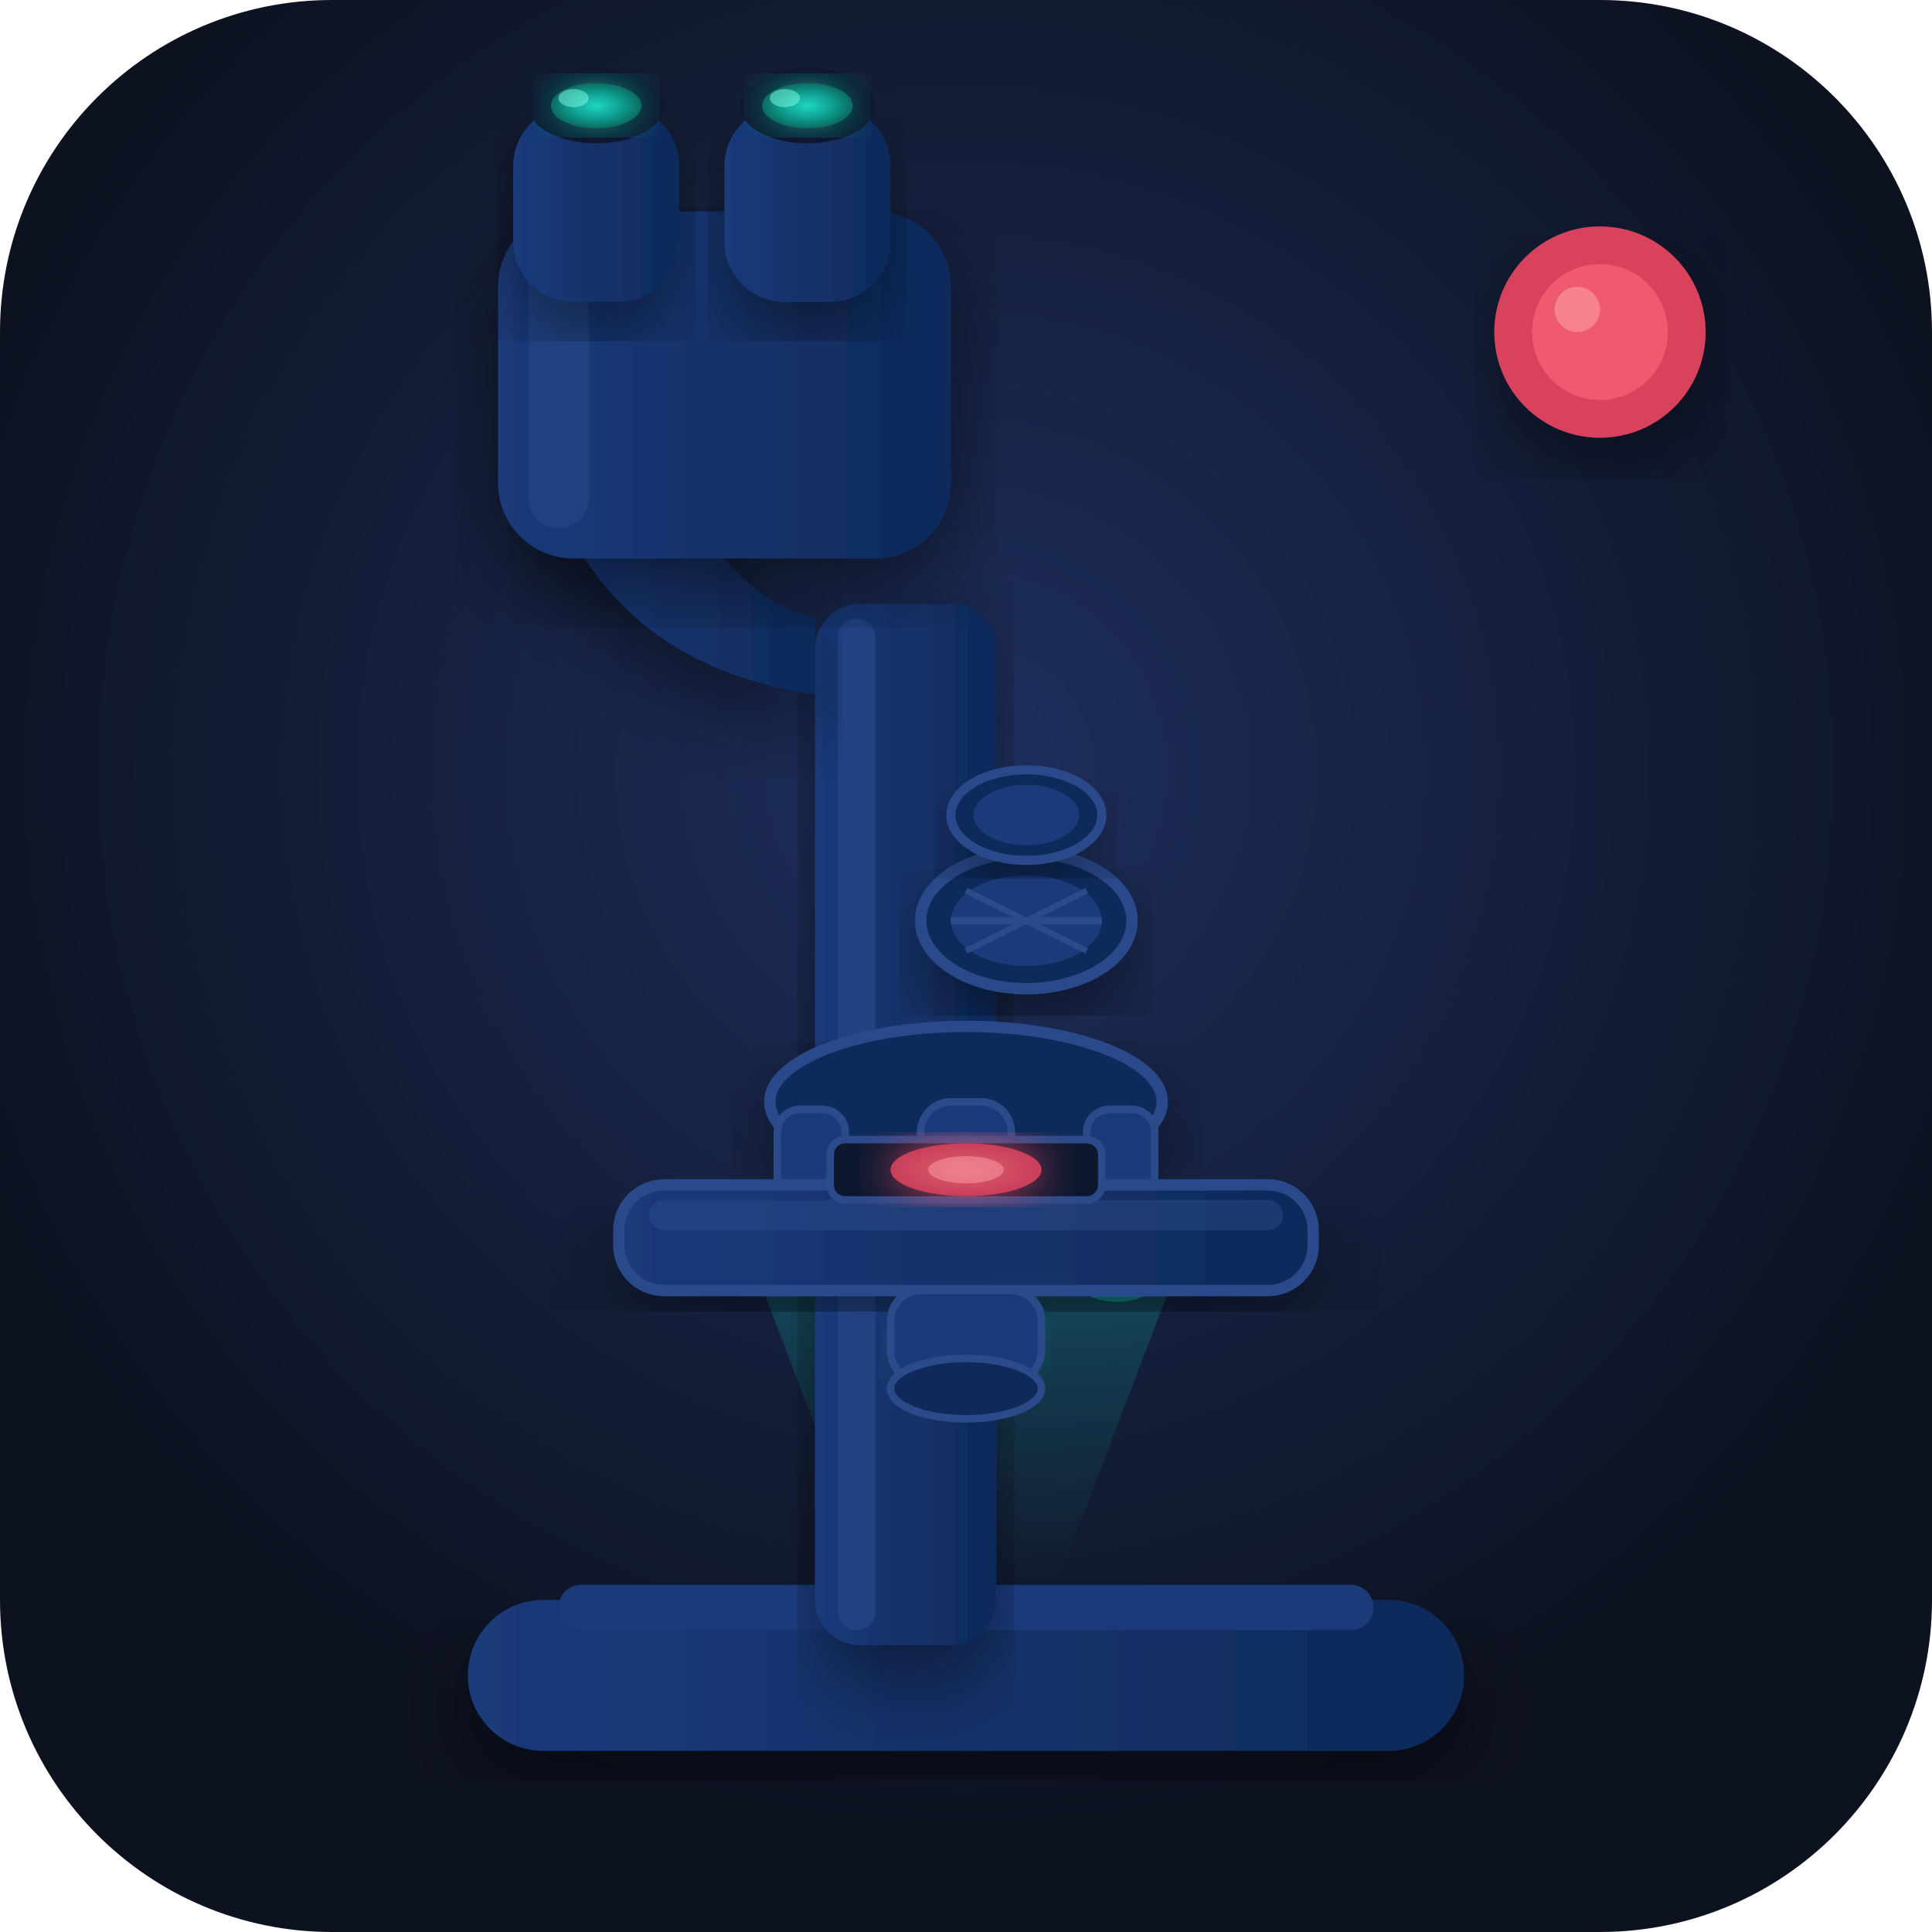
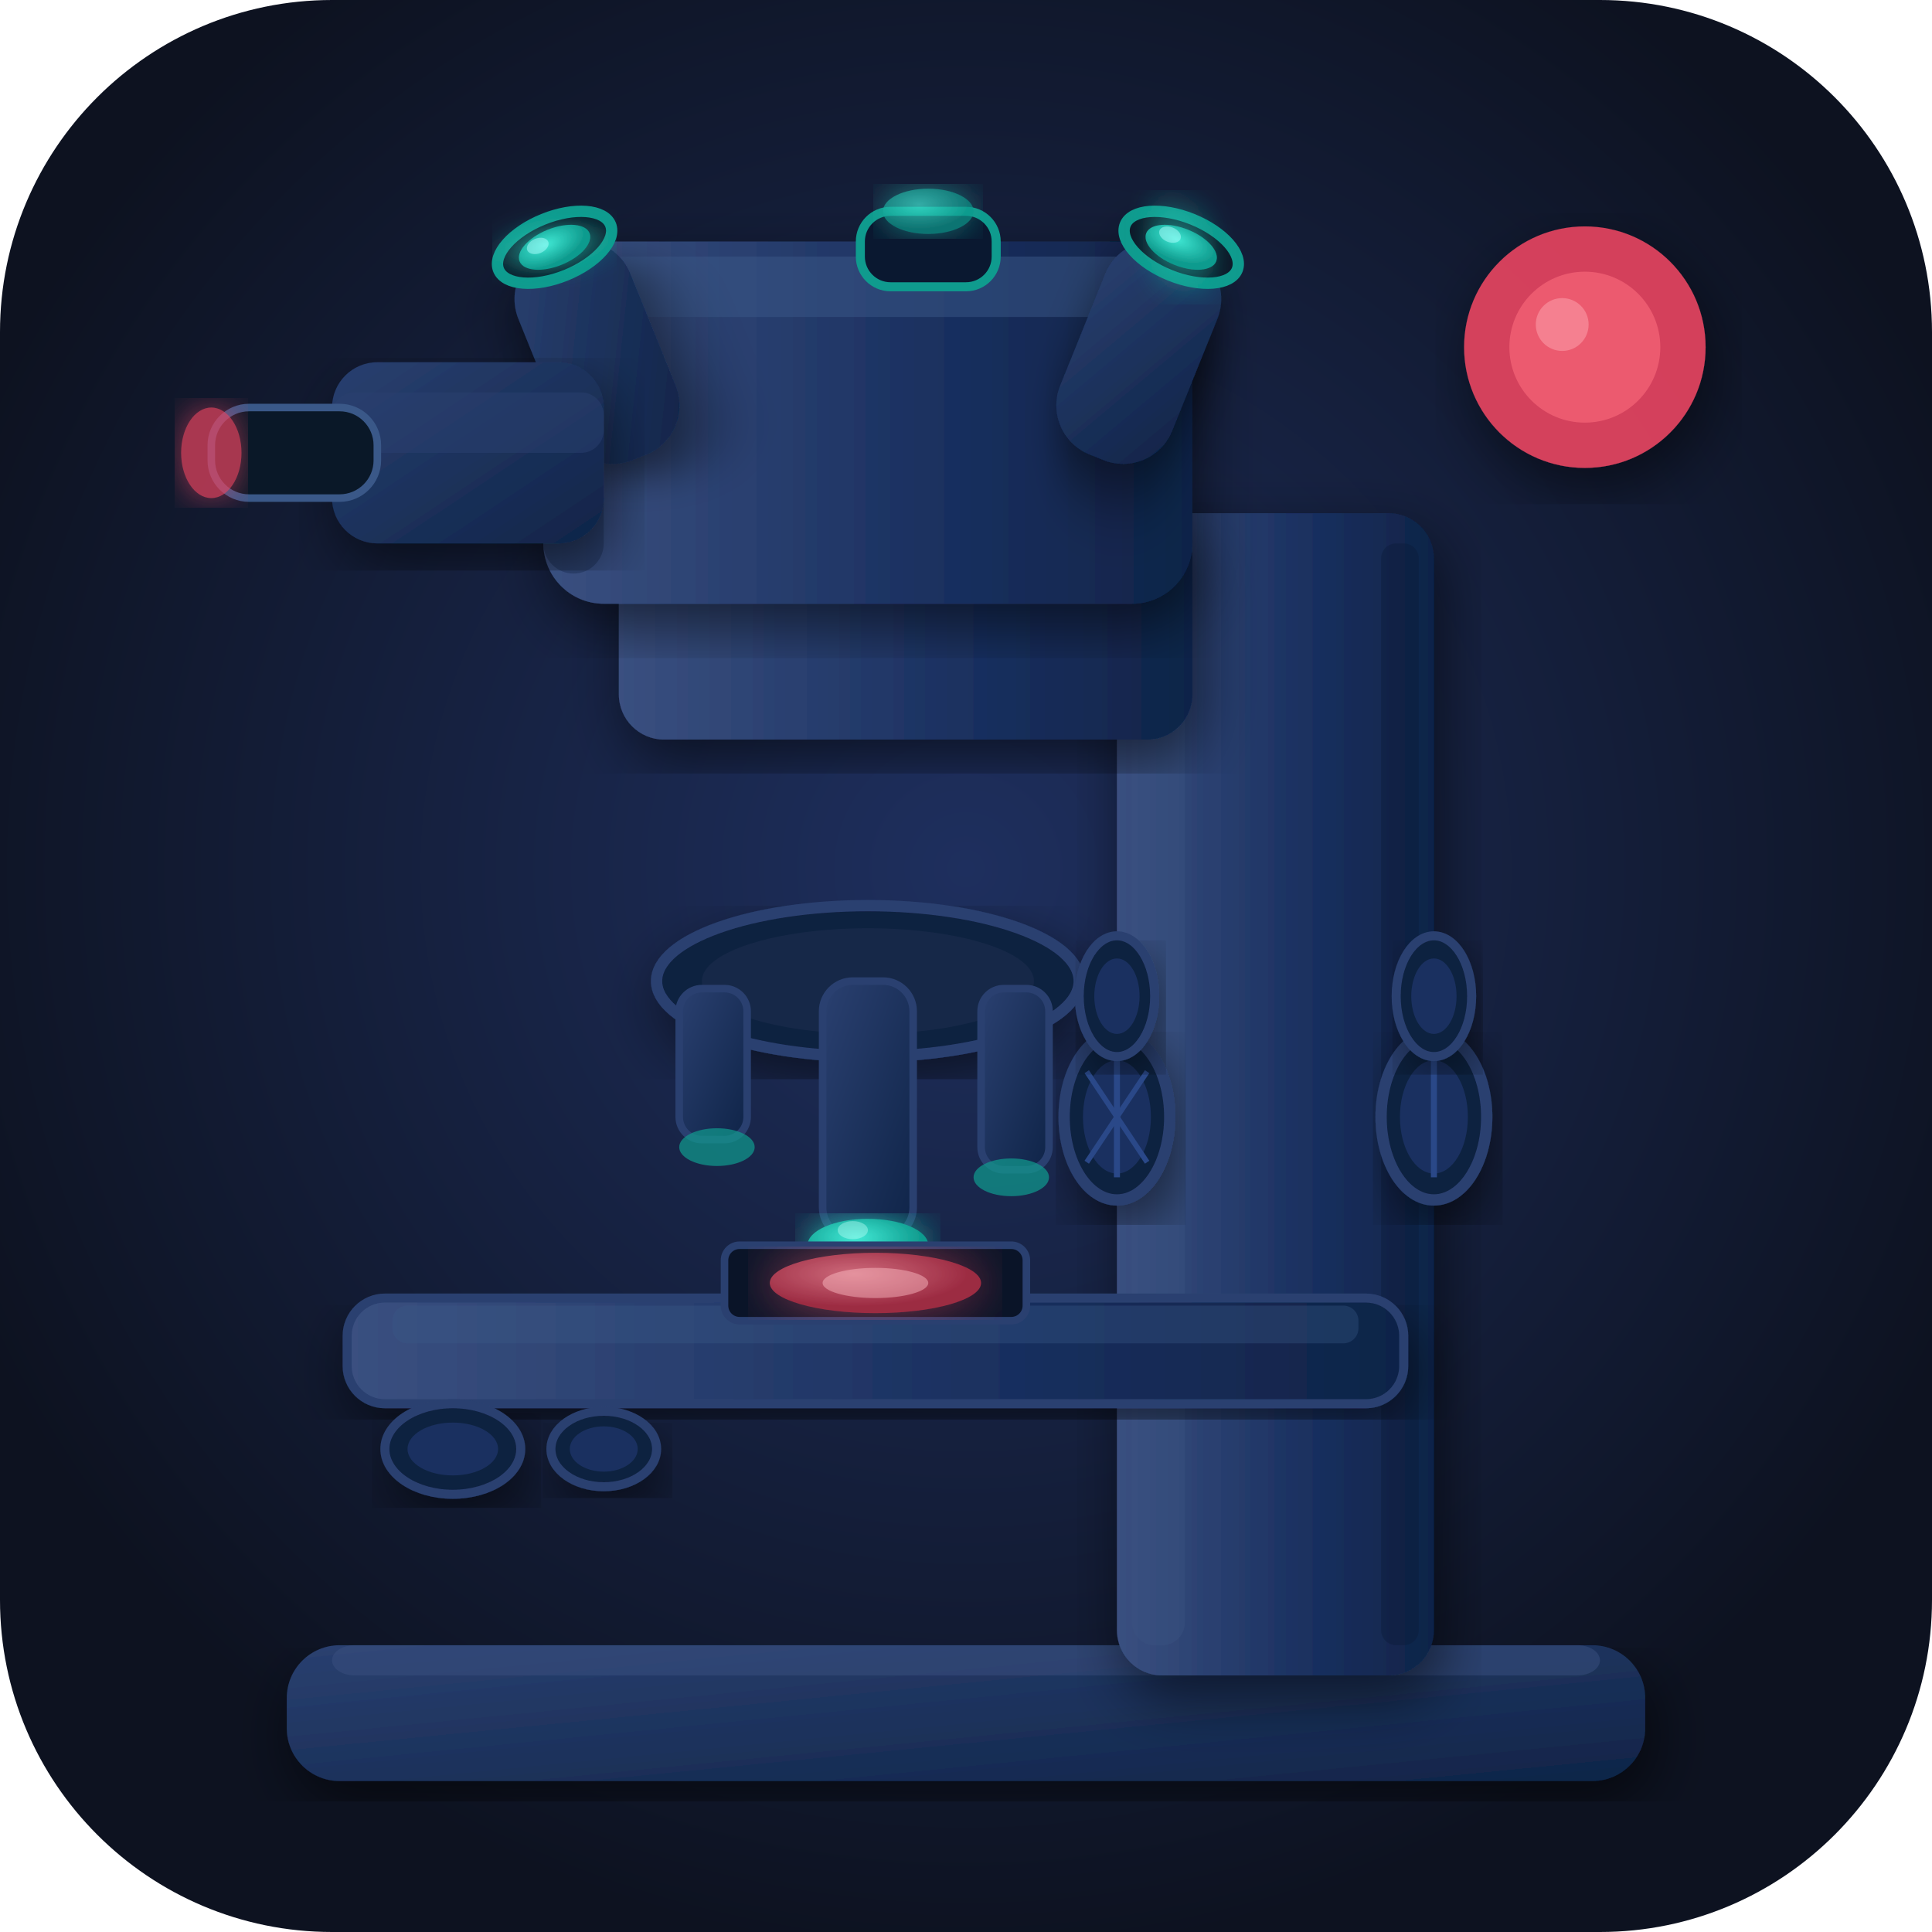
<svg xmlns="http://www.w3.org/2000/svg" viewBox="0 0 256 256">
  <defs>
-     <radialGradient id="bgGrad" cx="50%" cy="40%" r="55%">
+     <radialGradient id="bg" cx="50%" cy="45%" r="56%">
      <stop offset="0%" stop-color="#1e2f5e" />
      <stop offset="100%" stop-color="#0d1220" />
    </radialGradient>
-     <radialGradient id="lensGlow" cx="50%" cy="50%" r="50%">
+     <linearGradient id="body" x1="0" y1="0" x2="1" y2="1">
+       <stop offset="0%" stop-color="#2a4070" />
+       <stop offset="100%" stop-color="#0f2448" />
+     </linearGradient>
+     <linearGradient id="bodyLight" x1="0" y1="0" x2="1" y2="0">
+       <stop offset="0%" stop-color="#3a5080" />
+       <stop offset="60%" stop-color="#1a3060" />
+       <stop offset="100%" stop-color="#0f2448" />
+     </linearGradient>
+     <linearGradient id="teal" x1="0" y1="0" x2="0" y2="1">
      <stop offset="0%" stop-color="#1fd6c0" />
-       <stop offset="60%" stop-color="#0f9b8e" />
-       <stop offset="100%" stop-color="#0a6b60" />
+       <stop offset="100%" stop-color="#0a7a70" />
+     </linearGradient>
+     <radialGradient id="lensG" cx="40%" cy="35%" r="55%">
+       <stop offset="0%" stop-color="#40e8d4" />
+       <stop offset="100%" stop-color="#0f9b8e" />
    </radialGradient>
-     <radialGradient id="specimenGlow" cx="50%" cy="50%" r="50%">
-       <stop offset="0%" stop-color="#ff6b7a" />
-       <stop offset="100%" stop-color="#e94560" />
+     <radialGradient id="specimenG" cx="40%" cy="35%" r="55%">
+       <stop offset="0%" stop-color="#ff8090" />
+       <stop offset="100%" stop-color="#c03048" />
    </radialGradient>
-     <linearGradient id="lightBeam" x1="0" y1="0" x2="0" y2="1">
-       <stop offset="0%" stop-color="#0f9b8e" stop-opacity="0.7" />
-       <stop offset="100%" stop-color="#0f9b8e" stop-opacity="0" />
-     </linearGradient>
-     <linearGradient id="bodyGrad" x1="0" y1="0" x2="1" y2="0">
-       <stop offset="0%" stop-color="#1a3a7a" />
-       <stop offset="100%" stop-color="#0f2a5a" />
-     </linearGradient>
-     <filter id="shadow" x="-10%" y="-10%" width="120%" height="130%">
-       <feDropShadow dx="0" dy="4" stdDeviation="6" flood-color="#000" flood-opacity="0.5" />
+     <filter id="sh" x="-15%" y="-15%" width="130%" height="130%">
+       <feDropShadow dx="1" dy="3" stdDeviation="4" flood-color="#000" flood-opacity="0.55" />
    </filter>
-     <filter id="glow" x="-20%" y="-20%" width="140%" height="140%">
-       <feGaussianBlur stdDeviation="3" result="blur" />
+     <filter id="glow">
+       <feGaussianBlur stdDeviation="2.5" result="b" />
      <feMerge>
-         <feMergeNode in="blur" />
+         <feMergeNode in="b" />
+         <feMergeNode in="SourceGraphic" />
+       </feMerge>
+     </filter>
+     <filter id="softglow">
+       <feGaussianBlur stdDeviation="4" result="b" />
+       <feMerge>
+         <feMergeNode in="b" />
        <feMergeNode in="SourceGraphic" />
      </feMerge>
    </filter>
  </defs>
-   <rect width="256" height="256" rx="44" fill="url(#bgGrad)" />
-   <polygon points="100,168 156,168 140,210 116,210" fill="url(#lightBeam)" opacity="0.45" />
-   <rect x="62" y="212" width="132" height="20" rx="10" fill="url(#bodyGrad)" filter="url(#shadow)" />
-   <rect x="74" y="210" width="108" height="6" rx="3" fill="#1a3a7a" />
-   <rect x="108" y="80" width="24" height="138" rx="6" fill="url(#bodyGrad)" filter="url(#shadow)" />
-   <rect x="111" y="82" width="5" height="134" rx="2.5" fill="#2a4a8a" opacity="0.6" />
-   <path d="M 108 92 Q 80 88 72 62 Q 68 44 82 36 L 96 36 Q 84 42 88 58 Q 94 78 108 82 Z" fill="url(#bodyGrad)" filter="url(#shadow)" />
-   <rect x="66" y="28" width="60" height="46" rx="10" fill="url(#bodyGrad)" filter="url(#shadow)" />
-   <rect x="70" y="32" width="8" height="38" rx="4" fill="#2a4a8a" opacity="0.5" />
-   <rect x="68" y="14" width="22" height="26" rx="8" fill="url(#bodyGrad)" filter="url(#shadow)" />
-   <ellipse cx="79" cy="14" rx="9" ry="5" fill="#0f1830" />
-   <ellipse cx="79" cy="14" rx="6" ry="3" fill="url(#lensGlow)" filter="url(#glow)" />
-   <ellipse cx="76" cy="13" rx="2" ry="1.2" fill="#7fffe8" opacity="0.5" />
-   <rect x="96" y="14" width="22" height="26" rx="8" fill="url(#bodyGrad)" filter="url(#shadow)" />
-   <ellipse cx="107" cy="14" rx="9" ry="5" fill="#0f1830" />
-   <ellipse cx="107" cy="14" rx="6" ry="3" fill="url(#lensGlow)" filter="url(#glow)" />
-   <ellipse cx="104" cy="13" rx="2" ry="1.2" fill="#7fffe8" opacity="0.5" />
-   <ellipse cx="128" cy="146" rx="26" ry="10" fill="#0f2a5a" stroke="#2a4a8a" stroke-width="1.5" filter="url(#shadow)" />
-   <rect x="122" y="146" width="12" height="30" rx="4" fill="#1a3a7a" stroke="#2a4a8a" stroke-width="1" />
-   <ellipse cx="128" cy="178" rx="8" ry="4" fill="url(#lensGlow)" filter="url(#glow)" />
-   <ellipse cx="126" cy="176" rx="2.5" ry="1.5" fill="#afffff" opacity="0.45" />
-   <rect x="103" y="147" width="9" height="18" rx="3" fill="#1a3a7a" stroke="#2a4a8a" stroke-width="1" />
-   <ellipse cx="107" cy="166" rx="5" ry="2.5" fill="#0f9b8e" opacity="0.7" />
-   <rect x="144" y="147" width="9" height="22" rx="3" fill="#1a3a7a" stroke="#2a4a8a" stroke-width="1" />
-   <ellipse cx="148" cy="170" rx="5" ry="2.5" fill="#0f9b8e" opacity="0.7" />
-   <rect x="82" y="157" width="92" height="14" rx="6" fill="url(#bodyGrad)" stroke="#2a4a8a" stroke-width="1.5" filter="url(#shadow)" />
-   <rect x="86" y="159" width="84" height="4" rx="2" fill="#2a4a8a" opacity="0.5" />
-   <rect x="110" y="151" width="36" height="8" rx="2" fill="#0d1830" stroke="#2a4a8a" stroke-width="1" />
-   <ellipse cx="128" cy="155" rx="10" ry="3.5" fill="url(#specimenGlow)" opacity="0.85" filter="url(#glow)" />
-   <ellipse cx="128" cy="155" rx="5" ry="1.8" fill="#ff9faa" opacity="0.5" />
-   <ellipse cx="136" cy="122" rx="14" ry="9" fill="#0f2a5a" stroke="#2a4a8a" stroke-width="1.5" filter="url(#shadow)" />
-   <ellipse cx="136" cy="122" rx="10" ry="6" fill="#1a3a7a" />
-   <line x1="126" y1="122" x2="146" y2="122" stroke="#2a4a8a" stroke-width="1" />
-   <line x1="128" y1="118" x2="144" y2="126" stroke="#2a4a8a" stroke-width="0.8" />
-   <line x1="128" y1="126" x2="144" y2="118" stroke="#2a4a8a" stroke-width="0.8" />
-   <ellipse cx="136" cy="108" rx="10" ry="6" fill="#0f2a5a" stroke="#2a4a8a" stroke-width="1.2" filter="url(#shadow)" />
-   <ellipse cx="136" cy="108" rx="7" ry="4" fill="#1a3a7a" />
-   <rect x="118" y="171" width="20" height="12" rx="4" fill="#1a3a7a" stroke="#2a4a8a" stroke-width="1" />
-   <ellipse cx="128" cy="184" rx="10" ry="4" fill="#0f2a5a" stroke="#2a4a8a" stroke-width="1" />
-   <circle cx="212" cy="44" r="14" fill="#e94560" opacity="0.92" filter="url(#shadow)" />
-   <circle cx="212" cy="44" r="9" fill="#ff6b7a" opacity="0.6" />
-   <circle cx="209" cy="41" r="3" fill="#ffaaaa" opacity="0.5" />
+   <rect width="256" height="256" rx="44" fill="url(#bg)" />
+   <rect x="38" y="218" width="180" height="18" rx="7" fill="url(#body)" filter="url(#sh)" />
+   <rect x="44" y="218" width="168" height="4" rx="3" fill="#3a5080" opacity="0.5" />
+   <rect x="148" y="68" width="42" height="154" rx="6" fill="url(#bodyLight)" filter="url(#sh)" />
+   <rect x="150" y="72" width="7" height="146" rx="3" fill="#3a5280" opacity="0.45" />
+   <rect x="183" y="72" width="5" height="146" rx="2" fill="#0a1a38" opacity="0.4" />
+   <rect x="82" y="68" width="76" height="30" rx="6" fill="url(#bodyLight)" filter="url(#sh)" />
+   <rect x="86" y="70" width="66" height="8" rx="3" fill="#3a5080" opacity="0.4" />
+   <rect x="72" y="32" width="86" height="48" rx="8" fill="url(#bodyLight)" filter="url(#sh)" />
+   <rect x="78" y="34" width="74" height="8" rx="4" fill="#3a5888" opacity="0.5" />
+   <rect x="72" y="36" width="8" height="40" rx="4" fill="#0e2040" opacity="0.35" />
+   <rect x="114" y="28" width="18" height="10" rx="4" fill="#0a1830" stroke="#0f9b8e" stroke-width="1.2" />
+   <ellipse cx="123" cy="28" rx="6" ry="3" fill="url(#lensG)" opacity="0.7" filter="url(#glow)" />
+   <g transform="rotate(-22, 88, 42)">
+     <rect x="70" y="28" width="16" height="30" rx="7" fill="url(#body)" filter="url(#sh)" />
+     <ellipse cx="78" cy="28" rx="8" ry="4" fill="#0d1828" stroke="#0f9b8e" stroke-width="1.5" />
+     <ellipse cx="78" cy="28" rx="5" ry="2.5" fill="url(#lensG)" filter="url(#glow)" />
+     <ellipse cx="76" cy="27" rx="1.5" ry="1" fill="#afffff" opacity="0.5" />
+   </g>
+   <g transform="rotate(22, 142, 42)">
+     <rect x="144" y="28" width="16" height="30" rx="7" fill="url(#body)" filter="url(#sh)" />
+     <ellipse cx="152" cy="28" rx="8" ry="4" fill="#0d1828" stroke="#0f9b8e" stroke-width="1.5" />
+     <ellipse cx="152" cy="28" rx="5" ry="2.5" fill="url(#lensG)" filter="url(#glow)" />
+     <ellipse cx="150" cy="27" rx="1.5" ry="1" fill="#afffff" opacity="0.5" />
+   </g>
+   <rect x="44" y="48" width="36" height="24" rx="6" fill="url(#body)" filter="url(#sh)" />
+   <rect x="44" y="52" width="36" height="8" rx="3" fill="#2a4070" opacity="0.5" />
+   <rect x="28" y="54" width="22" height="12" rx="5" fill="#0a1828" stroke="#3a5888" stroke-width="1" />
+   <ellipse cx="28" cy="60" rx="4" ry="6" fill="#e94560" opacity="0.7" filter="url(#glow)" />
+   <ellipse cx="115" cy="130" rx="28" ry="10" fill="#0f2040" stroke="#2a4070" stroke-width="1.5" filter="url(#sh)" />
+   <ellipse cx="115" cy="130" rx="22" ry="7" fill="#162848" />
+   <rect x="109" y="130" width="12" height="34" rx="4" fill="url(#body)" stroke="#2a4070" stroke-width="1" />
+   <ellipse cx="115" cy="165" rx="8" ry="3.5" fill="url(#lensG)" filter="url(#glow)" />
+   <ellipse cx="113" cy="163" rx="2" ry="1.2" fill="#c0fff8" opacity="0.4" />
+   <rect x="90" y="131" width="9" height="20" rx="3" fill="url(#body)" stroke="#2a4070" stroke-width="1" />
+   <ellipse cx="95" cy="152" rx="5" ry="2.5" fill="#0f9b8e" opacity="0.7" />
+   <rect x="130" y="131" width="9" height="24" rx="3" fill="url(#body)" stroke="#2a4070" stroke-width="1" />
+   <ellipse cx="134" cy="156" rx="5" ry="2.5" fill="#0f9b8e" opacity="0.7" />
+   <rect x="46" y="172" width="140" height="14" rx="5" fill="url(#bodyLight)" stroke="#2a4070" stroke-width="1.2" filter="url(#sh)" />
+   <rect x="52" y="173" width="128" height="5" rx="2" fill="#3a5888" opacity="0.35" />
+   <rect x="96" y="165" width="40" height="10" rx="2" fill="#0a1428" stroke="#2a4070" stroke-width="1" />
+   <ellipse cx="116" cy="170" rx="14" ry="4" fill="url(#specimenG)" opacity="0.8" filter="url(#softglow)" />
+   <ellipse cx="116" cy="170" rx="7" ry="2" fill="#ffc0c8" opacity="0.45" />
+   <ellipse cx="148" cy="148" rx="7" ry="11" fill="#0f2040" stroke="#2a4070" stroke-width="1.5" filter="url(#sh)" />
+   <ellipse cx="148" cy="148" rx="4.5" ry="7.5" fill="#1a3060" />
+   <line x1="148" y1="140" x2="148" y2="156" stroke="#2a4888" stroke-width="0.8" />
+   <line x1="144" y1="142" x2="152" y2="154" stroke="#2a4888" stroke-width="0.7" />
+   <line x1="144" y1="154" x2="152" y2="142" stroke="#2a4888" stroke-width="0.7" />
+   <ellipse cx="190" cy="148" rx="7" ry="11" fill="#0f2040" stroke="#2a4070" stroke-width="1.5" filter="url(#sh)" />
+   <ellipse cx="190" cy="148" rx="4.5" ry="7.5" fill="#1a3060" />
+   <line x1="190" y1="140" x2="190" y2="156" stroke="#2a4888" stroke-width="0.8" />
+   <ellipse cx="148" cy="132" rx="5" ry="8" fill="#0f2040" stroke="#2a4070" stroke-width="1.2" filter="url(#sh)" />
+   <ellipse cx="148" cy="132" rx="3" ry="5" fill="#1a3060" />
+   <ellipse cx="190" cy="132" rx="5" ry="8" fill="#0f2040" stroke="#2a4070" stroke-width="1.2" filter="url(#sh)" />
+   <ellipse cx="190" cy="132" rx="3" ry="5" fill="#1a3060" />
+   <ellipse cx="60" cy="192" rx="9" ry="6" fill="#0f2040" stroke="#2a4070" stroke-width="1.2" filter="url(#sh)" />
+   <ellipse cx="60" cy="192" rx="6" ry="3.5" fill="#1a3060" />
+   <ellipse cx="80" cy="192" rx="7" ry="5" fill="#0f2040" stroke="#2a4070" stroke-width="1.2" filter="url(#sh)" />
+   <ellipse cx="80" cy="192" rx="4.5" ry="3" fill="#1a3060" />
+   <circle cx="210" cy="46" r="16" fill="#e94560" opacity="0.9" filter="url(#sh)" />
+   <circle cx="210" cy="46" r="10" fill="#ff7080" opacity="0.55" />
+   <circle cx="207" cy="43" r="3.5" fill="#ffb0b8" opacity="0.45" />
</svg>
